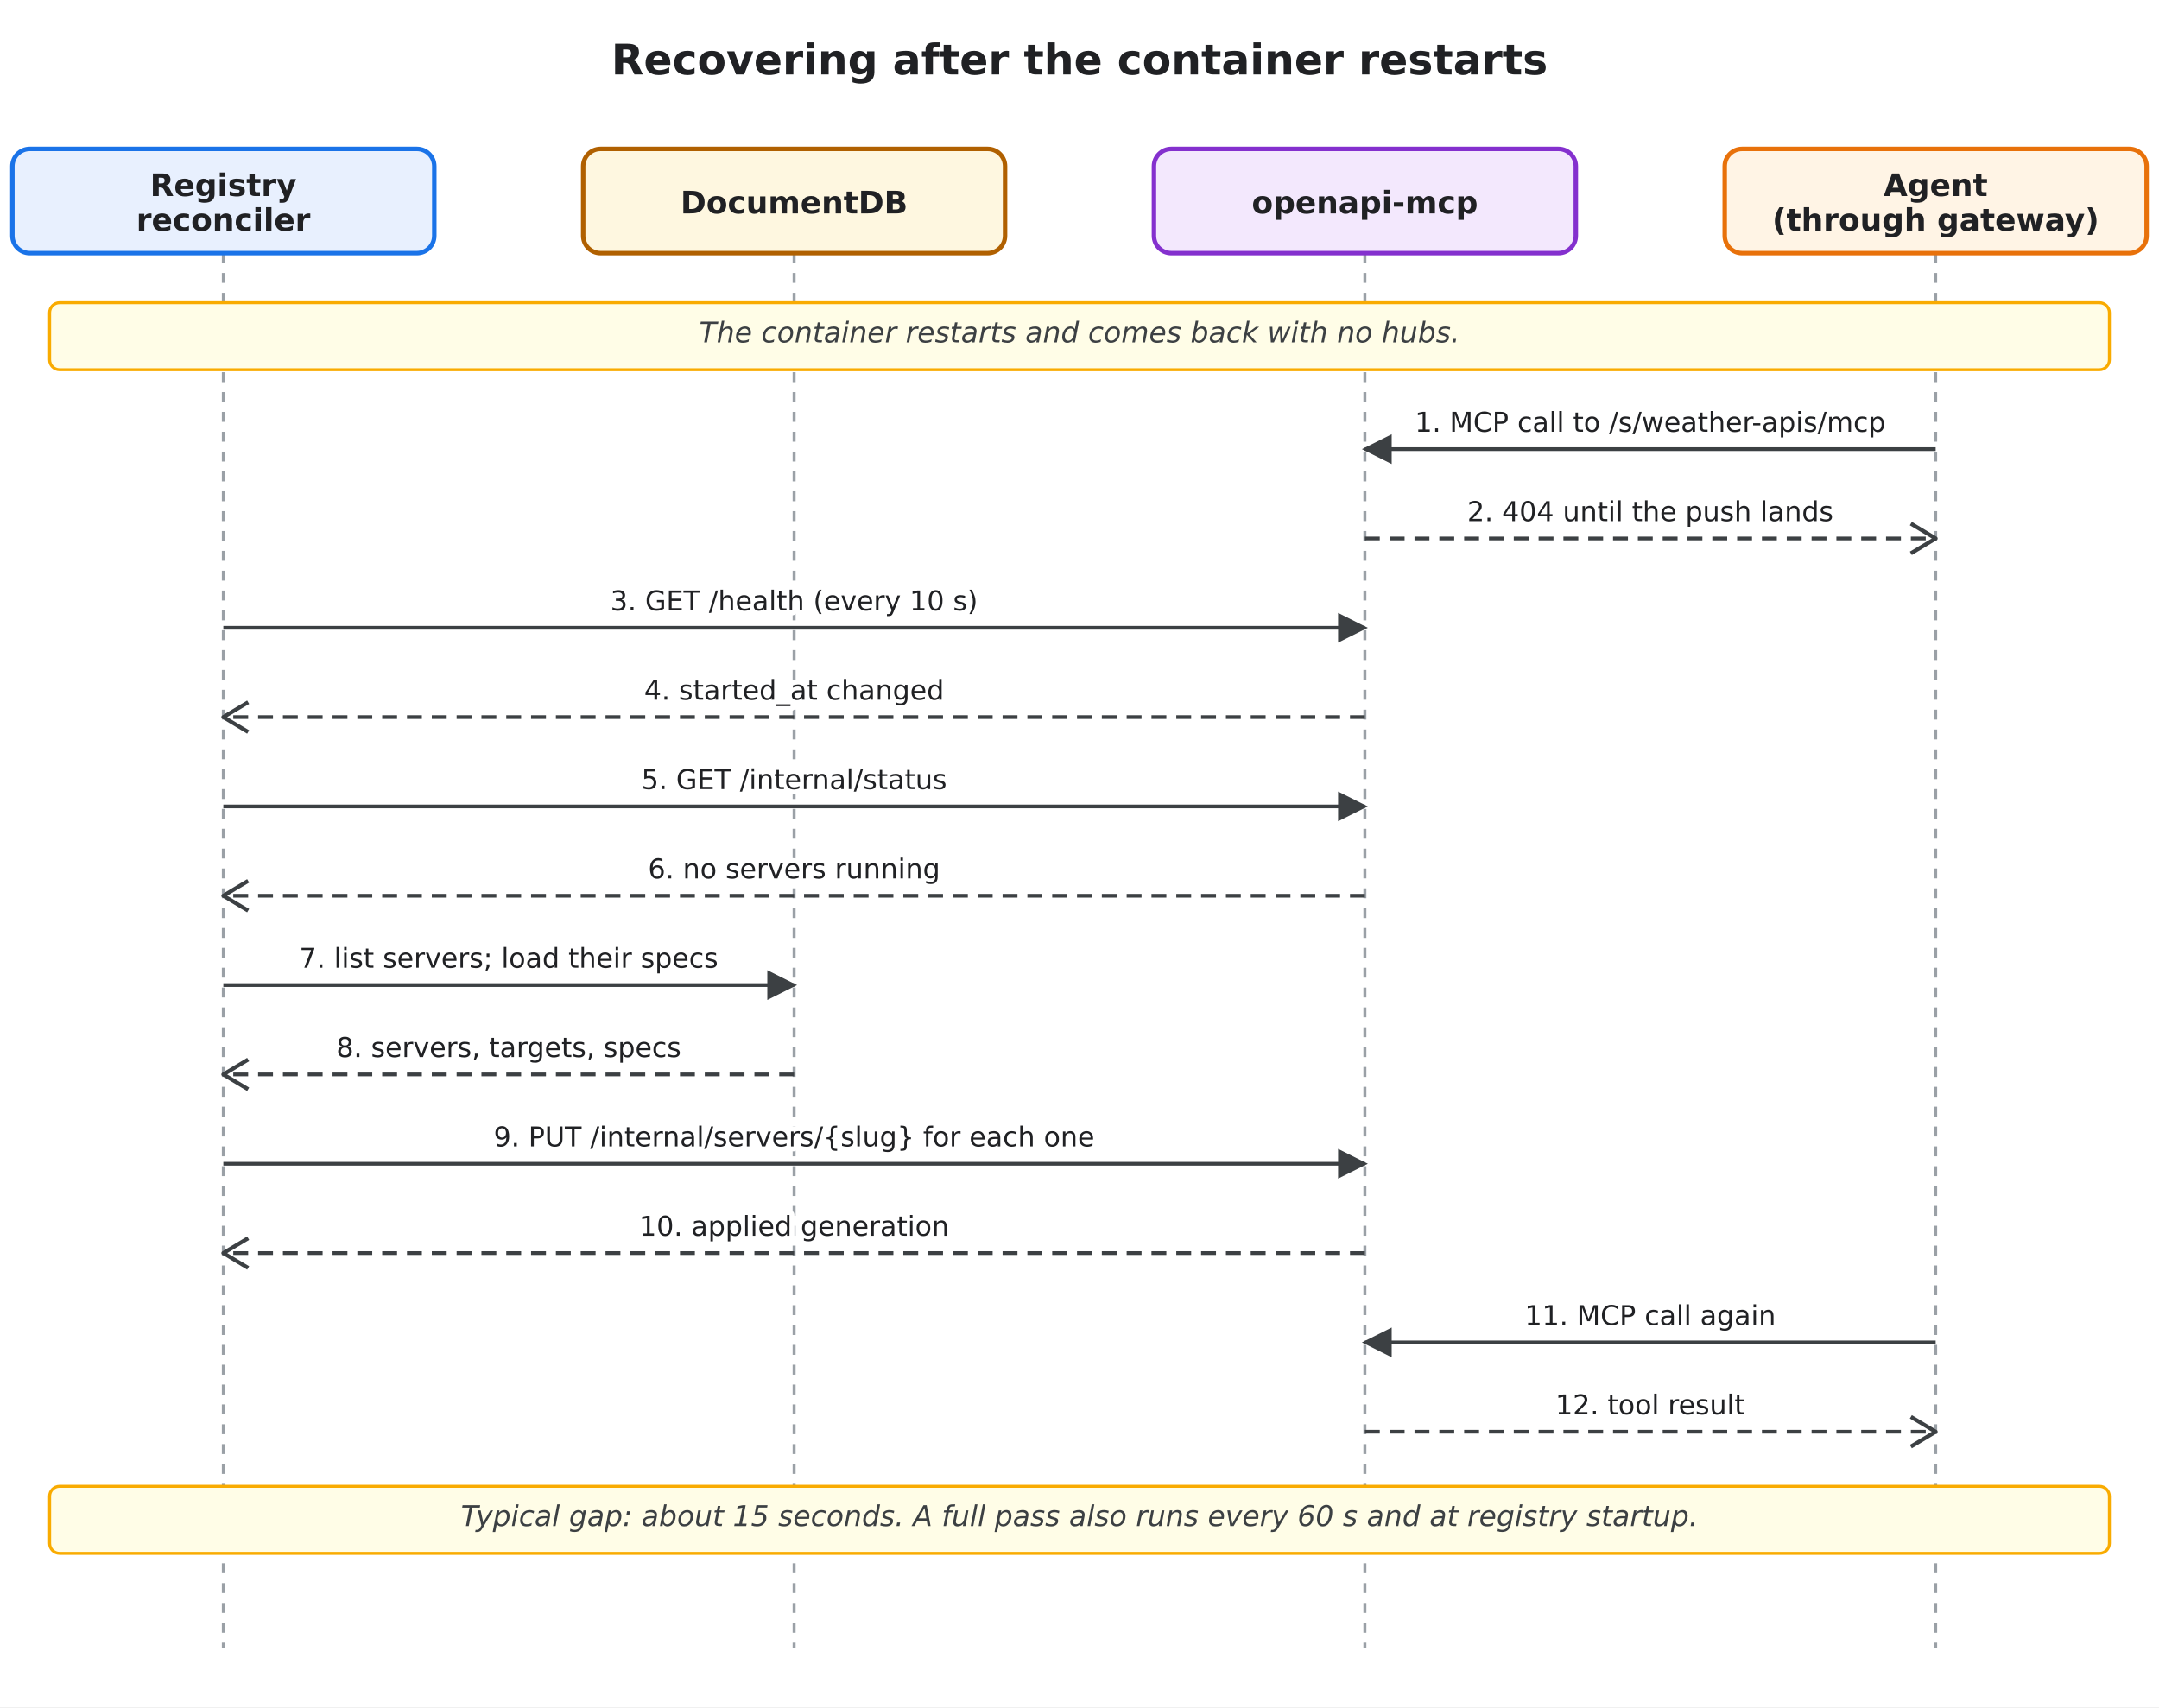
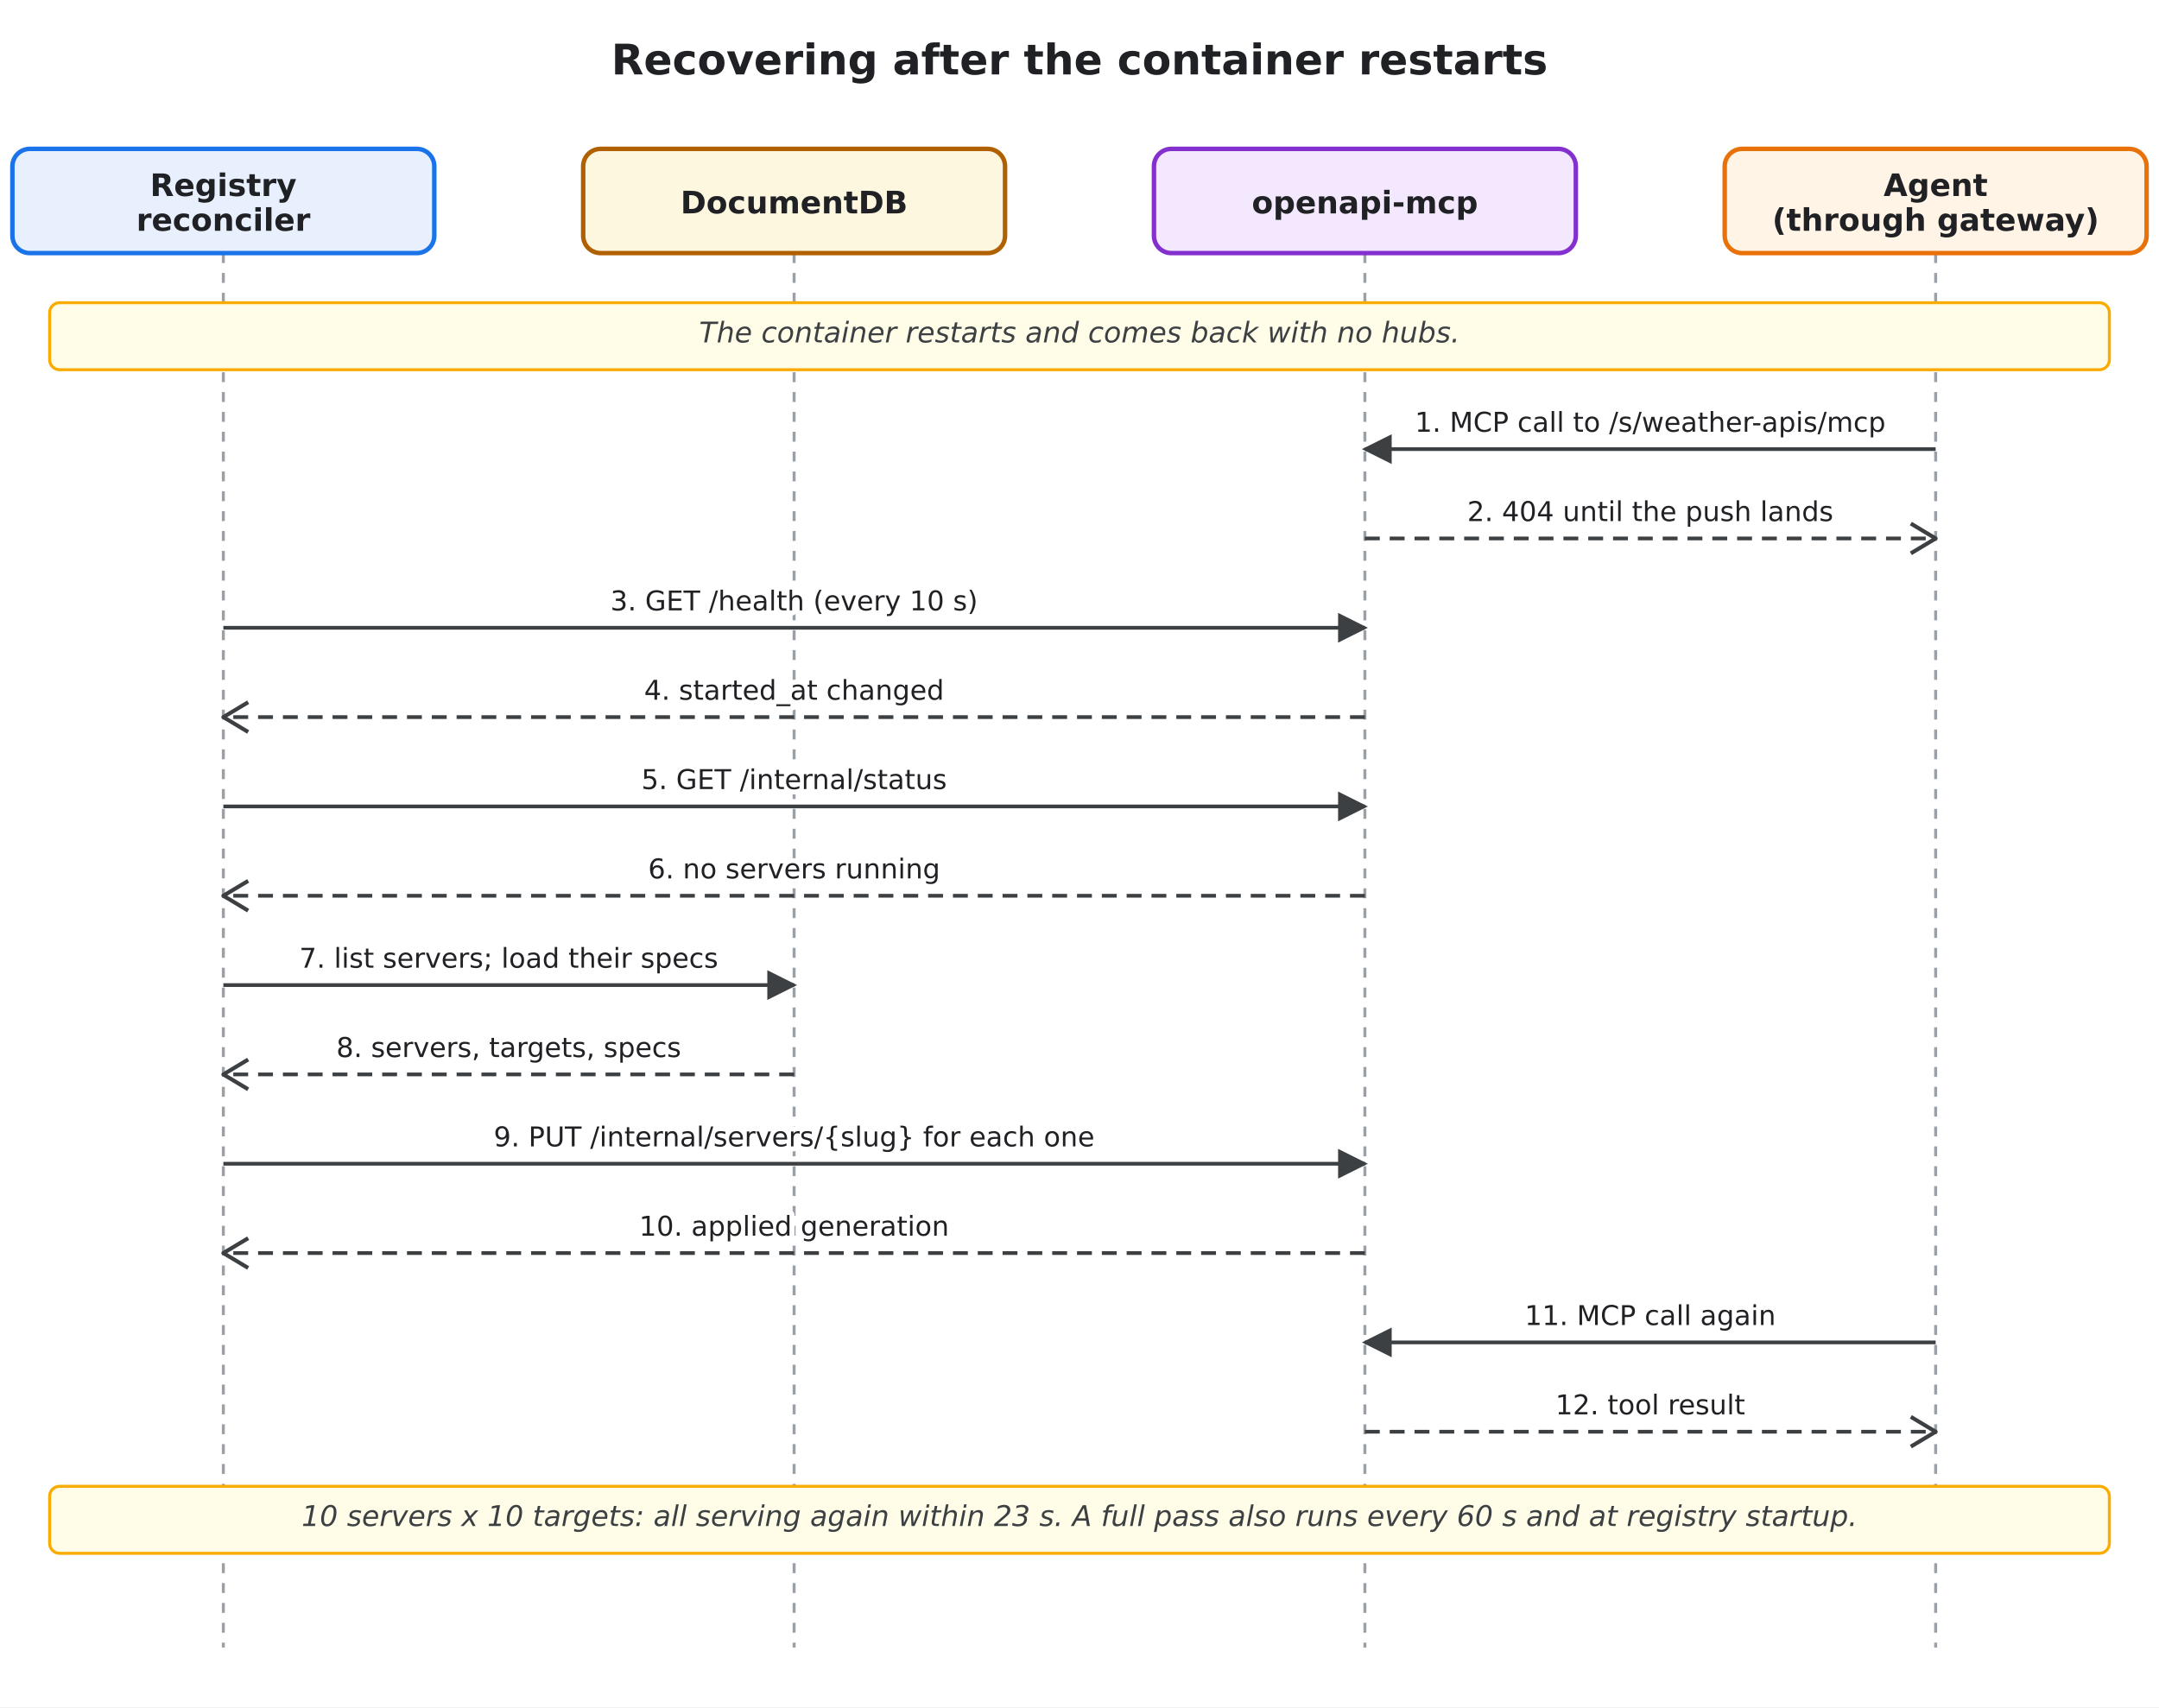
<svg xmlns="http://www.w3.org/2000/svg" width="870" height="688" viewBox="0 0 870 688">
  <defs>
    <marker id="arrow" viewBox="0 0 10 10" refX="9" refY="5" markerWidth="8" markerHeight="8" orient="auto-start-reverse">
      <path d="M0,0 L10,5 L0,10 z" fill="#3c4043" stroke-dasharray="none" />
    </marker>
    <marker id="arrow-open" viewBox="0 0 10 10" refX="9" refY="5" markerWidth="8" markerHeight="8" orient="auto-start-reverse">
      <path d="M0,0 L10,5 L0,10" fill="none" stroke="#3c4043" stroke-width="1.5" stroke-dasharray="none" />
    </marker>
  </defs>
  <rect x="0" y="0" width="870" height="688" fill="#ffffff" />
  <text x="435.0" y="30.0" font-family="DejaVu Sans, Helvetica, Arial, sans-serif" font-size="17" font-weight="bold" text-anchor="middle" fill="#202124">Recovering after the container restarts</text>
  <line x1="90" y1="102" x2="90" y2="664" stroke="#9aa0a6" stroke-width="1.2" stroke-dasharray="4,4" />
  <rect x="5.0" y="60" width="170" height="42" rx="7" fill="#e8f0fe" stroke="#1a73e8" stroke-width="1.8" />
  <text x="90.0" y="79.0" font-family="DejaVu Sans, Helvetica, Arial, sans-serif" font-size="12.5" font-weight="bold" text-anchor="middle" fill="#202124">Registry</text>
  <text x="90.0" y="93.0" font-family="DejaVu Sans, Helvetica, Arial, sans-serif" font-size="12.5" font-weight="bold" text-anchor="middle" fill="#202124">reconciler</text>
  <line x1="320" y1="102" x2="320" y2="664" stroke="#9aa0a6" stroke-width="1.2" stroke-dasharray="4,4" />
  <rect x="235.0" y="60" width="170" height="42" rx="7" fill="#fef7e0" stroke="#b06000" stroke-width="1.8" />
  <text x="320.0" y="86.0" font-family="DejaVu Sans, Helvetica, Arial, sans-serif" font-size="12.5" font-weight="bold" text-anchor="middle" fill="#202124">DocumentDB</text>
  <line x1="550" y1="102" x2="550" y2="664" stroke="#9aa0a6" stroke-width="1.2" stroke-dasharray="4,4" />
  <rect x="465.0" y="60" width="170" height="42" rx="7" fill="#f3e8fd" stroke="#8430ce" stroke-width="1.8" />
  <text x="550.0" y="86.0" font-family="DejaVu Sans, Helvetica, Arial, sans-serif" font-size="12.5" font-weight="bold" text-anchor="middle" fill="#202124">openapi-mcp</text>
  <line x1="780" y1="102" x2="780" y2="664" stroke="#9aa0a6" stroke-width="1.2" stroke-dasharray="4,4" />
  <rect x="695.0" y="60" width="170" height="42" rx="7" fill="#fff4e5" stroke="#e8710a" stroke-width="1.8" />
  <text x="780.0" y="79.0" font-family="DejaVu Sans, Helvetica, Arial, sans-serif" font-size="12.5" font-weight="bold" text-anchor="middle" fill="#202124">Agent</text>
  <text x="780.0" y="93.0" font-family="DejaVu Sans, Helvetica, Arial, sans-serif" font-size="12.5" font-weight="bold" text-anchor="middle" fill="#202124">(through gateway)</text>
  <rect x="20" y="122" width="830" height="27" rx="4" fill="#fffde7" stroke="#f9ab00" stroke-width="1.2" />
  <text x="435.0" y="138.0" font-family="DejaVu Sans, Helvetica, Arial, sans-serif" font-size="11.5" font-weight="normal" text-anchor="middle" fill="#3c4043" font-style="italic">The container restarts and comes back with no hubs.</text>
  <line x1="780" y1="181" x2="550" y2="181" stroke="#3c4043" stroke-width="1.5" marker-end="url(#arrow)" />
  <text x="665.0" y="174.0" font-family="DejaVu Sans, Helvetica, Arial, sans-serif" font-size="11" text-anchor="middle" stroke="#ffffff" stroke-width="4" stroke-linejoin="round" fill="#ffffff">1. MCP call to /s/weather-apis/mcp</text>
  <text x="665.0" y="174.0" font-family="DejaVu Sans, Helvetica, Arial, sans-serif" font-size="11" font-weight="normal" text-anchor="middle" fill="#202124">1. MCP call to /s/weather-apis/mcp</text>
  <line x1="550" y1="217" x2="780" y2="217" stroke="#3c4043" stroke-width="1.5" stroke-dasharray="6,4" />
  <path d="M770,211 L780,217 L770,223" fill="none" stroke="#3c4043" stroke-width="1.6" stroke-linejoin="round" />
  <text x="665.0" y="210.0" font-family="DejaVu Sans, Helvetica, Arial, sans-serif" font-size="11" text-anchor="middle" stroke="#ffffff" stroke-width="4" stroke-linejoin="round" fill="#ffffff">2. 404 until the push lands</text>
  <text x="665.0" y="210.0" font-family="DejaVu Sans, Helvetica, Arial, sans-serif" font-size="11" font-weight="normal" text-anchor="middle" fill="#202124">2. 404 until the push lands</text>
  <line x1="90" y1="253" x2="550" y2="253" stroke="#3c4043" stroke-width="1.5" marker-end="url(#arrow)" />
  <text x="320.0" y="246.0" font-family="DejaVu Sans, Helvetica, Arial, sans-serif" font-size="11" text-anchor="middle" stroke="#ffffff" stroke-width="4" stroke-linejoin="round" fill="#ffffff">3. GET /health (every 10 s)</text>
  <text x="320.0" y="246.0" font-family="DejaVu Sans, Helvetica, Arial, sans-serif" font-size="11" font-weight="normal" text-anchor="middle" fill="#202124">3. GET /health (every 10 s)</text>
  <line x1="550" y1="289" x2="90" y2="289" stroke="#3c4043" stroke-width="1.5" stroke-dasharray="6,4" />
  <path d="M100,283 L90,289 L100,295" fill="none" stroke="#3c4043" stroke-width="1.6" stroke-linejoin="round" />
  <text x="320.0" y="282.0" font-family="DejaVu Sans, Helvetica, Arial, sans-serif" font-size="11" text-anchor="middle" stroke="#ffffff" stroke-width="4" stroke-linejoin="round" fill="#ffffff">4. started_at changed</text>
  <text x="320.0" y="282.0" font-family="DejaVu Sans, Helvetica, Arial, sans-serif" font-size="11" font-weight="normal" text-anchor="middle" fill="#202124">4. started_at changed</text>
  <line x1="90" y1="325" x2="550" y2="325" stroke="#3c4043" stroke-width="1.5" marker-end="url(#arrow)" />
  <text x="320.0" y="318.0" font-family="DejaVu Sans, Helvetica, Arial, sans-serif" font-size="11" text-anchor="middle" stroke="#ffffff" stroke-width="4" stroke-linejoin="round" fill="#ffffff">5. GET /internal/status</text>
  <text x="320.0" y="318.0" font-family="DejaVu Sans, Helvetica, Arial, sans-serif" font-size="11" font-weight="normal" text-anchor="middle" fill="#202124">5. GET /internal/status</text>
  <line x1="550" y1="361" x2="90" y2="361" stroke="#3c4043" stroke-width="1.5" stroke-dasharray="6,4" />
  <path d="M100,355 L90,361 L100,367" fill="none" stroke="#3c4043" stroke-width="1.6" stroke-linejoin="round" />
  <text x="320.0" y="354.0" font-family="DejaVu Sans, Helvetica, Arial, sans-serif" font-size="11" text-anchor="middle" stroke="#ffffff" stroke-width="4" stroke-linejoin="round" fill="#ffffff">6. no servers running</text>
  <text x="320.0" y="354.0" font-family="DejaVu Sans, Helvetica, Arial, sans-serif" font-size="11" font-weight="normal" text-anchor="middle" fill="#202124">6. no servers running</text>
  <line x1="90" y1="397" x2="320" y2="397" stroke="#3c4043" stroke-width="1.5" marker-end="url(#arrow)" />
  <text x="205.0" y="390.0" font-family="DejaVu Sans, Helvetica, Arial, sans-serif" font-size="11" text-anchor="middle" stroke="#ffffff" stroke-width="4" stroke-linejoin="round" fill="#ffffff">7. list servers; load their specs</text>
  <text x="205.0" y="390.0" font-family="DejaVu Sans, Helvetica, Arial, sans-serif" font-size="11" font-weight="normal" text-anchor="middle" fill="#202124">7. list servers; load their specs</text>
  <line x1="320" y1="433" x2="90" y2="433" stroke="#3c4043" stroke-width="1.5" stroke-dasharray="6,4" />
  <path d="M100,427 L90,433 L100,439" fill="none" stroke="#3c4043" stroke-width="1.6" stroke-linejoin="round" />
  <text x="205.0" y="426.0" font-family="DejaVu Sans, Helvetica, Arial, sans-serif" font-size="11" text-anchor="middle" stroke="#ffffff" stroke-width="4" stroke-linejoin="round" fill="#ffffff">8. servers, targets, specs</text>
  <text x="205.0" y="426.0" font-family="DejaVu Sans, Helvetica, Arial, sans-serif" font-size="11" font-weight="normal" text-anchor="middle" fill="#202124">8. servers, targets, specs</text>
  <line x1="90" y1="469" x2="550" y2="469" stroke="#3c4043" stroke-width="1.5" marker-end="url(#arrow)" />
  <text x="320.0" y="462.0" font-family="DejaVu Sans, Helvetica, Arial, sans-serif" font-size="11" text-anchor="middle" stroke="#ffffff" stroke-width="4" stroke-linejoin="round" fill="#ffffff">9. PUT /internal/servers/{slug} for each one</text>
  <text x="320.0" y="462.0" font-family="DejaVu Sans, Helvetica, Arial, sans-serif" font-size="11" font-weight="normal" text-anchor="middle" fill="#202124">9. PUT /internal/servers/{slug} for each one</text>
  <line x1="550" y1="505" x2="90" y2="505" stroke="#3c4043" stroke-width="1.5" stroke-dasharray="6,4" />
  <path d="M100,499 L90,505 L100,511" fill="none" stroke="#3c4043" stroke-width="1.6" stroke-linejoin="round" />
  <text x="320.0" y="498.0" font-family="DejaVu Sans, Helvetica, Arial, sans-serif" font-size="11" text-anchor="middle" stroke="#ffffff" stroke-width="4" stroke-linejoin="round" fill="#ffffff">10. applied generation</text>
  <text x="320.0" y="498.0" font-family="DejaVu Sans, Helvetica, Arial, sans-serif" font-size="11" font-weight="normal" text-anchor="middle" fill="#202124">10. applied generation</text>
  <line x1="780" y1="541" x2="550" y2="541" stroke="#3c4043" stroke-width="1.5" marker-end="url(#arrow)" />
  <text x="665.0" y="534.0" font-family="DejaVu Sans, Helvetica, Arial, sans-serif" font-size="11" text-anchor="middle" stroke="#ffffff" stroke-width="4" stroke-linejoin="round" fill="#ffffff">11. MCP call again</text>
  <text x="665.0" y="534.0" font-family="DejaVu Sans, Helvetica, Arial, sans-serif" font-size="11" font-weight="normal" text-anchor="middle" fill="#202124">11. MCP call again</text>
  <line x1="550" y1="577" x2="780" y2="577" stroke="#3c4043" stroke-width="1.5" stroke-dasharray="6,4" />
  <path d="M770,571 L780,577 L770,583" fill="none" stroke="#3c4043" stroke-width="1.6" stroke-linejoin="round" />
  <text x="665.0" y="570.0" font-family="DejaVu Sans, Helvetica, Arial, sans-serif" font-size="11" text-anchor="middle" stroke="#ffffff" stroke-width="4" stroke-linejoin="round" fill="#ffffff">12. tool result</text>
  <text x="665.0" y="570.0" font-family="DejaVu Sans, Helvetica, Arial, sans-serif" font-size="11" font-weight="normal" text-anchor="middle" fill="#202124">12. tool result</text>
  <rect x="20" y="599" width="830" height="27" rx="4" fill="#fffde7" stroke="#f9ab00" stroke-width="1.2" />
-   <text x="435.0" y="615.0" font-family="DejaVu Sans, Helvetica, Arial, sans-serif" font-size="11.5" font-weight="normal" text-anchor="middle" fill="#3c4043" font-style="italic">Typical gap: about 15 seconds. A full pass also runs every 60 s and at registry startup.</text>
+   <text x="435.0" y="615.0" font-family="DejaVu Sans, Helvetica, Arial, sans-serif" font-size="11.5" font-weight="normal" text-anchor="middle" fill="#3c4043" font-style="italic">10 servers x 10 targets: all serving again within 23 s. A full pass also runs every 60 s and at registry startup.</text>
</svg>
